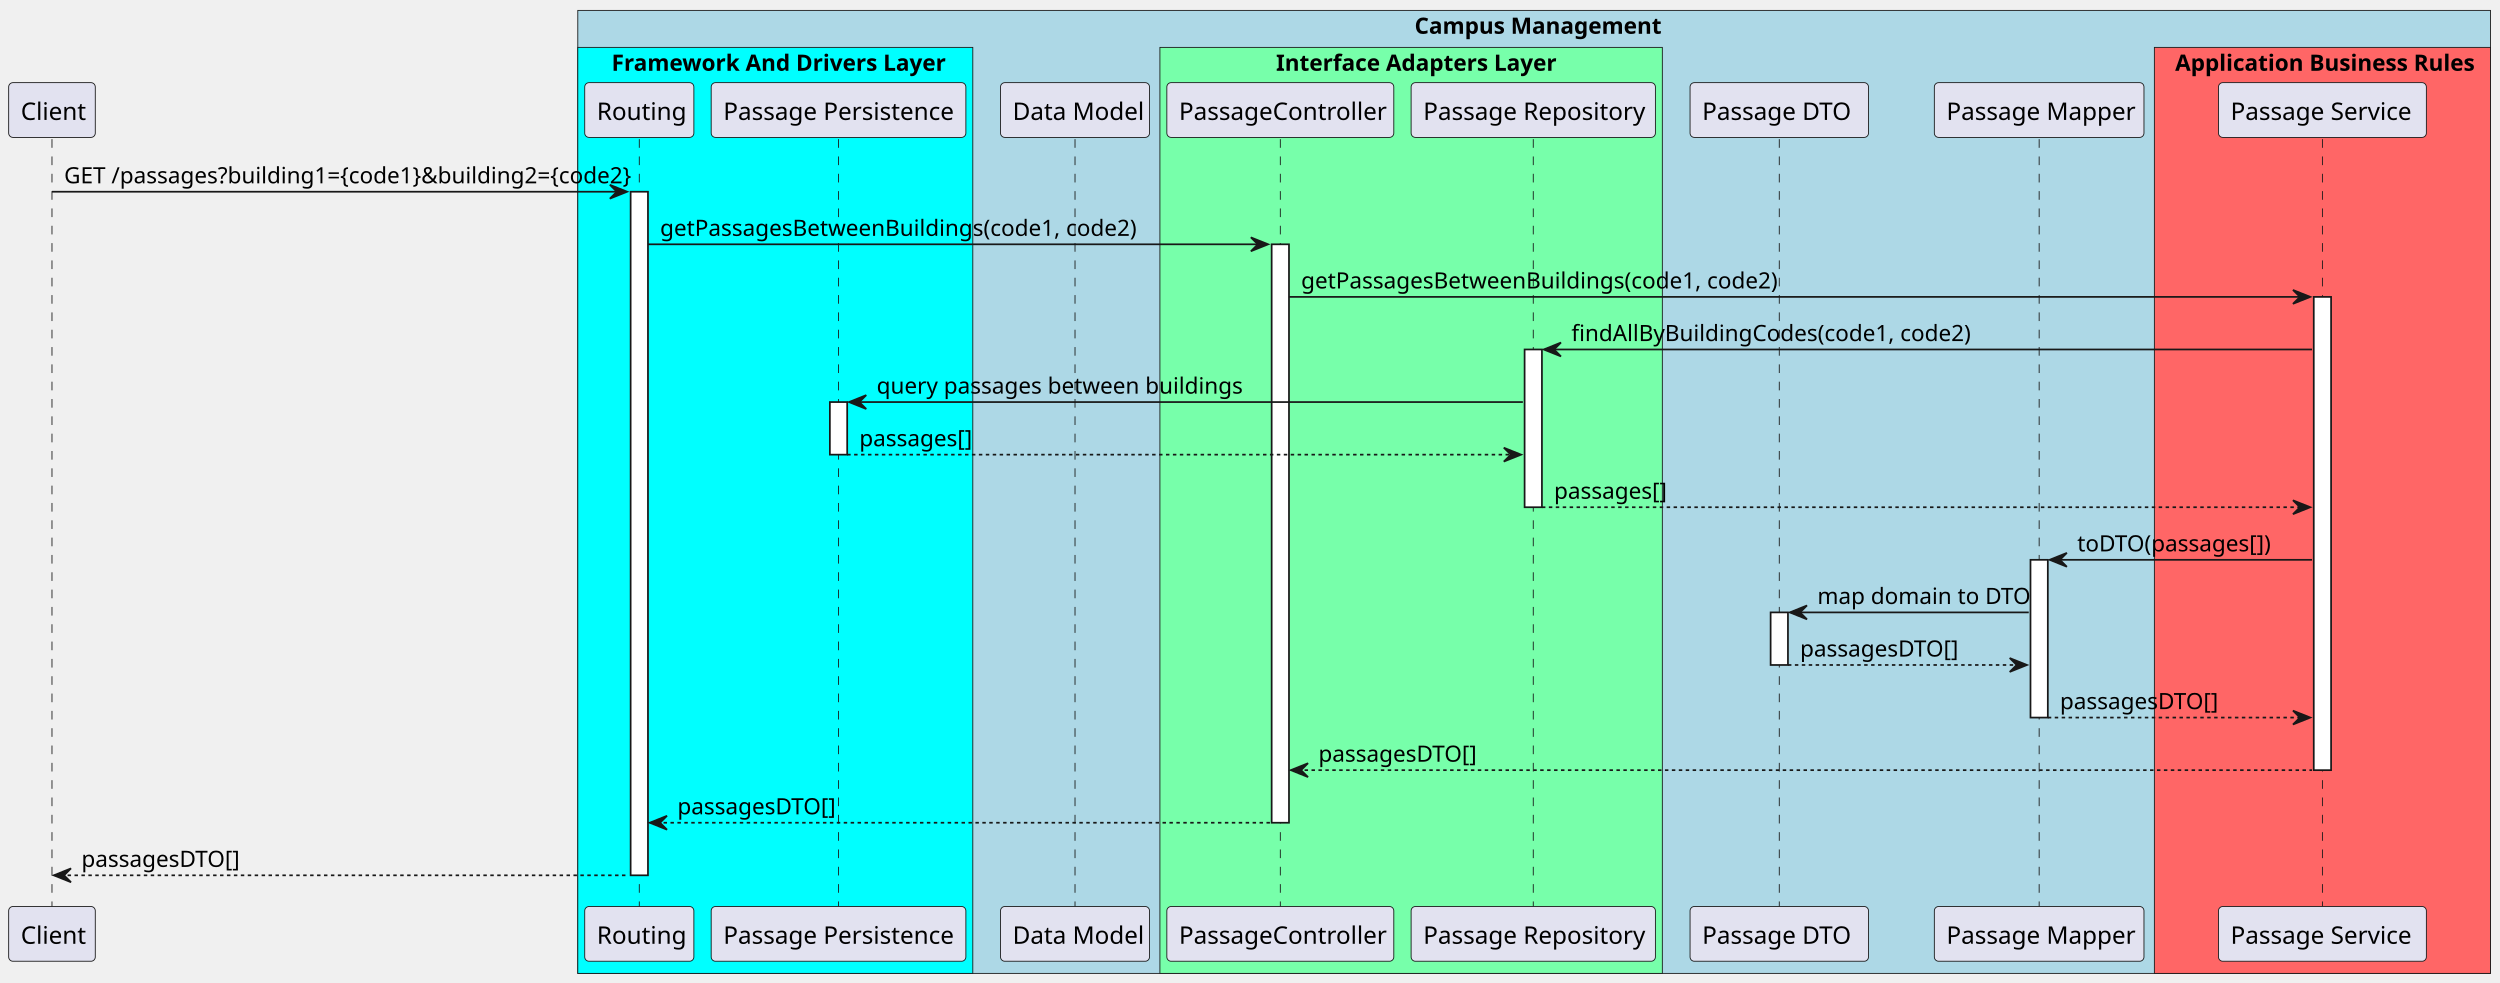
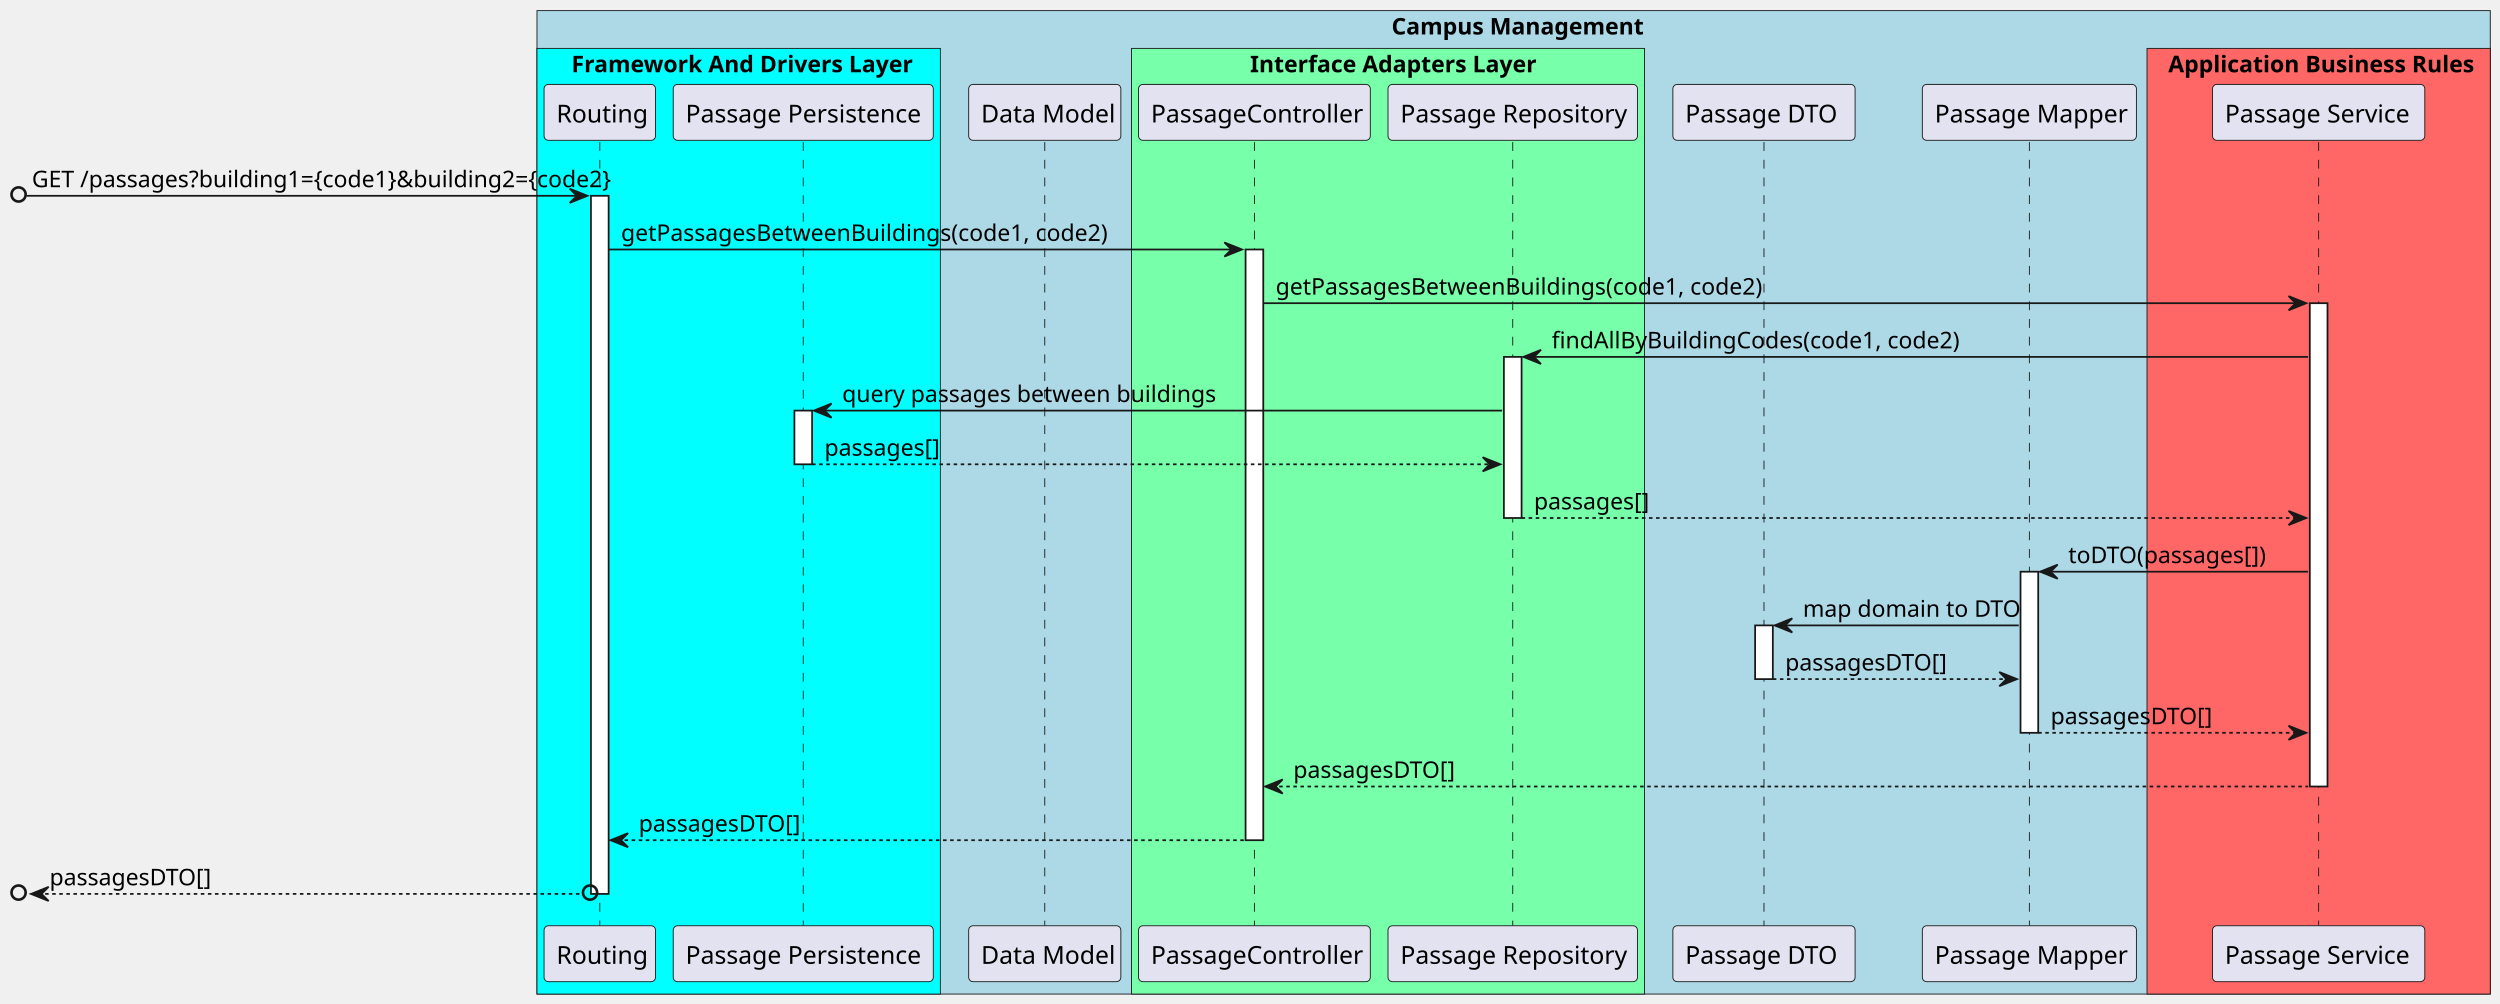
- <svg xmlns="http://www.w3.org/2000/svg" contentStyleType="text/css" height="567px" preserveAspectRatio="none" style="width:1443px;height:567px;background:#FFFFFF;" version="1.1" viewBox="0 0 1443 567" width="1443px" zoomAndPan="magnify">
+ <svg xmlns="http://www.w3.org/2000/svg" contentStyleType="text/css" height="567px" preserveAspectRatio="none" style="width:1413px;height:567px;background:#FFFFFF;" version="1.1" viewBox="0 0 1413 567" width="1413px" zoomAndPan="magnify">
  <defs />
  <g>
-     <rect fill="#ADD8E6" height="555.844" style="stroke:#181818;stroke-width:0.5;" width="1104" x="333.5" y="6" />
-     <text fill="#000000" font-family="sans-serif" font-size="13" font-weight="bold" lengthAdjust="spacing" textLength="138" x="816.5" y="19.495">Campus Management</text>
-     <rect fill="#00FFFF" height="534.492" style="stroke:#181818;stroke-width:0.5;" width="228" x="333.5" y="27.352" />
-     <text fill="#000000" font-family="sans-serif" font-size="13" font-weight="bold" lengthAdjust="spacing" textLength="189" x="353" y="40.847">Framework And Drivers Layer</text>
-     <rect fill="#77FFAA" height="534.492" style="stroke:#181818;stroke-width:0.5;" width="290" x="669.5" y="27.352" />
-     <text fill="#000000" font-family="sans-serif" font-size="13" font-weight="bold" lengthAdjust="spacing" textLength="156" x="736.5" y="40.847">Interface Adapters Layer</text>
-     <rect fill="#FF6666" height="534.492" style="stroke:#181818;stroke-width:0.5;" width="194" x="1243.5" y="27.352" />
-     <text fill="#000000" font-family="sans-serif" font-size="13" font-weight="bold" lengthAdjust="spacing" textLength="170" x="1255.5" y="40.847">Application Business Rules</text>
-     <line style="stroke:#181818;stroke-width:0.5;stroke-dasharray:5.0,5.0;" x1="30" x2="30" y1="80.312" y2="523.234" />
-     <line style="stroke:#181818;stroke-width:0.5;stroke-dasharray:5.0,5.0;" x1="369" x2="369" y1="80.312" y2="523.234" />
-     <rect fill="#FFFFFF" height="394.57" style="stroke:#181818;stroke-width:1.0;" width="10" x="364" y="110.664" />
-     <line style="stroke:#181818;stroke-width:0.5;stroke-dasharray:5.0,5.0;" x1="484" x2="484" y1="80.312" y2="523.234" />
-     <rect fill="#FFFFFF" height="30.352" style="stroke:#181818;stroke-width:1.0;" width="10" x="479" y="232.07" />
-     <line style="stroke:#181818;stroke-width:0.5;stroke-dasharray:5.0,5.0;" x1="620.5" x2="620.5" y1="80.312" y2="523.234" />
-     <line style="stroke:#181818;stroke-width:0.5;stroke-dasharray:5.0,5.0;" x1="739" x2="739" y1="80.312" y2="523.234" />
-     <rect fill="#FFFFFF" height="333.867" style="stroke:#181818;stroke-width:1.0;" width="10" x="734" y="141.016" />
-     <line style="stroke:#181818;stroke-width:0.5;stroke-dasharray:5.0,5.0;" x1="885" x2="885" y1="80.312" y2="523.234" />
-     <rect fill="#FFFFFF" height="91.055" style="stroke:#181818;stroke-width:1.0;" width="10" x="880" y="201.719" />
-     <line style="stroke:#181818;stroke-width:0.5;stroke-dasharray:5.0,5.0;" x1="1027" x2="1027" y1="80.312" y2="523.234" />
-     <rect fill="#FFFFFF" height="30.352" style="stroke:#181818;stroke-width:1.0;" width="10" x="1022" y="353.477" />
-     <line style="stroke:#181818;stroke-width:0.5;stroke-dasharray:5.0,5.0;" x1="1177" x2="1177" y1="80.312" y2="523.234" />
-     <rect fill="#FFFFFF" height="91.055" style="stroke:#181818;stroke-width:1.0;" width="10" x="1172" y="323.125" />
-     <line style="stroke:#181818;stroke-width:0.5;stroke-dasharray:5.0,5.0;" x1="1340.5" x2="1340.5" y1="80.312" y2="523.234" />
-     <rect fill="#FFFFFF" height="273.164" style="stroke:#181818;stroke-width:1.0;" width="10" x="1335.5" y="171.367" />
-     <rect fill="#E2E2F0" height="31.609" rx="2.5" ry="2.5" style="stroke:#181818;stroke-width:0.5;" width="50" x="5" y="47.703" />
-     <text fill="#000000" font-family="sans-serif" font-size="14" lengthAdjust="spacing" textLength="36" x="12" y="69.236">Client</text>
-     <rect fill="#E2E2F0" height="31.609" rx="2.5" ry="2.5" style="stroke:#181818;stroke-width:0.5;" width="63" x="337.5" y="47.703" />
-     <text fill="#000000" font-family="sans-serif" font-size="14" lengthAdjust="spacing" textLength="49" x="344.5" y="69.236">Routing</text>
-     <rect fill="#E2E2F0" height="31.609" rx="2.5" ry="2.5" style="stroke:#181818;stroke-width:0.5;" width="147" x="410.5" y="47.703" />
-     <text fill="#000000" font-family="sans-serif" font-size="14" lengthAdjust="spacing" textLength="133" x="417.5" y="69.236">Passage Persistence</text>
-     <rect fill="#E2E2F0" height="31.609" rx="2.5" ry="2.5" style="stroke:#181818;stroke-width:0.5;" width="86" x="577.5" y="47.703" />
-     <text fill="#000000" font-family="sans-serif" font-size="14" lengthAdjust="spacing" textLength="72" x="584.5" y="69.236">Data Model</text>
-     <rect fill="#E2E2F0" height="31.609" rx="2.5" ry="2.5" style="stroke:#181818;stroke-width:0.5;" width="131" x="673.5" y="47.703" />
-     <text fill="#000000" font-family="sans-serif" font-size="14" lengthAdjust="spacing" textLength="117" x="680.5" y="69.236">PassageController</text>
-     <rect fill="#E2E2F0" height="31.609" rx="2.5" ry="2.5" style="stroke:#181818;stroke-width:0.5;" width="141" x="814.5" y="47.703" />
-     <text fill="#000000" font-family="sans-serif" font-size="14" lengthAdjust="spacing" textLength="127" x="821.5" y="69.236">Passage Repository</text>
-     <rect fill="#E2E2F0" height="31.609" rx="2.5" ry="2.5" style="stroke:#181818;stroke-width:0.5;" width="103" x="975.5" y="47.703" />
-     <text fill="#000000" font-family="sans-serif" font-size="14" lengthAdjust="spacing" textLength="89" x="982.5" y="69.236">Passage DTO</text>
-     <rect fill="#E2E2F0" height="31.609" rx="2.5" ry="2.5" style="stroke:#181818;stroke-width:0.5;" width="121" x="1116.5" y="47.703" />
-     <text fill="#000000" font-family="sans-serif" font-size="14" lengthAdjust="spacing" textLength="107" x="1123.5" y="69.236">Passage Mapper</text>
-     <rect fill="#E2E2F0" height="31.609" rx="2.5" ry="2.5" style="stroke:#181818;stroke-width:0.5;" width="120" x="1280.5" y="47.703" />
-     <text fill="#000000" font-family="sans-serif" font-size="14" lengthAdjust="spacing" textLength="106" x="1287.5" y="69.236">Passage Service</text>
-     <rect fill="#E2E2F0" height="31.609" rx="2.5" ry="2.5" style="stroke:#181818;stroke-width:0.5;" width="50" x="5" y="523.234" />
-     <text fill="#000000" font-family="sans-serif" font-size="14" lengthAdjust="spacing" textLength="36" x="12" y="544.768">Client</text>
-     <rect fill="#E2E2F0" height="31.609" rx="2.5" ry="2.5" style="stroke:#181818;stroke-width:0.5;" width="63" x="337.5" y="523.234" />
-     <text fill="#000000" font-family="sans-serif" font-size="14" lengthAdjust="spacing" textLength="49" x="344.5" y="544.768">Routing</text>
-     <rect fill="#E2E2F0" height="31.609" rx="2.5" ry="2.5" style="stroke:#181818;stroke-width:0.5;" width="147" x="410.5" y="523.234" />
-     <text fill="#000000" font-family="sans-serif" font-size="14" lengthAdjust="spacing" textLength="133" x="417.5" y="544.768">Passage Persistence</text>
-     <rect fill="#E2E2F0" height="31.609" rx="2.5" ry="2.5" style="stroke:#181818;stroke-width:0.5;" width="86" x="577.5" y="523.234" />
-     <text fill="#000000" font-family="sans-serif" font-size="14" lengthAdjust="spacing" textLength="72" x="584.5" y="544.768">Data Model</text>
-     <rect fill="#E2E2F0" height="31.609" rx="2.5" ry="2.5" style="stroke:#181818;stroke-width:0.5;" width="131" x="673.5" y="523.234" />
-     <text fill="#000000" font-family="sans-serif" font-size="14" lengthAdjust="spacing" textLength="117" x="680.5" y="544.768">PassageController</text>
-     <rect fill="#E2E2F0" height="31.609" rx="2.5" ry="2.5" style="stroke:#181818;stroke-width:0.5;" width="141" x="814.5" y="523.234" />
-     <text fill="#000000" font-family="sans-serif" font-size="14" lengthAdjust="spacing" textLength="127" x="821.5" y="544.768">Passage Repository</text>
-     <rect fill="#E2E2F0" height="31.609" rx="2.5" ry="2.5" style="stroke:#181818;stroke-width:0.5;" width="103" x="975.5" y="523.234" />
-     <text fill="#000000" font-family="sans-serif" font-size="14" lengthAdjust="spacing" textLength="89" x="982.5" y="544.768">Passage DTO</text>
-     <rect fill="#E2E2F0" height="31.609" rx="2.5" ry="2.5" style="stroke:#181818;stroke-width:0.5;" width="121" x="1116.5" y="523.234" />
-     <text fill="#000000" font-family="sans-serif" font-size="14" lengthAdjust="spacing" textLength="107" x="1123.5" y="544.768">Passage Mapper</text>
-     <rect fill="#E2E2F0" height="31.609" rx="2.5" ry="2.5" style="stroke:#181818;stroke-width:0.5;" width="120" x="1280.5" y="523.234" />
-     <text fill="#000000" font-family="sans-serif" font-size="14" lengthAdjust="spacing" textLength="106" x="1287.5" y="544.768">Passage Service</text>
-     <polygon fill="#181818" points="352,106.664,362,110.664,352,114.664,356,110.664" style="stroke:#181818;stroke-width:1.0;" />
-     <line style="stroke:#181818;stroke-width:1.0;" x1="30" x2="358" y1="110.664" y2="110.664" />
-     <text fill="#000000" font-family="sans-serif" font-size="13" lengthAdjust="spacing" textLength="310" x="37" y="105.808">GET /passages?building1={code1}&amp;building2={code2}</text>
-     <polygon fill="#181818" points="722,137.016,732,141.016,722,145.016,726,141.016" style="stroke:#181818;stroke-width:1.0;" />
-     <line style="stroke:#181818;stroke-width:1.0;" x1="374" x2="728" y1="141.016" y2="141.016" />
-     <text fill="#000000" font-family="sans-serif" font-size="13" lengthAdjust="spacing" textLength="265" x="381" y="136.159">getPassagesBetweenBuildings(code1, code2)</text>
-     <polygon fill="#181818" points="1323.5,167.367,1333.5,171.367,1323.5,175.367,1327.5,171.367" style="stroke:#181818;stroke-width:1.0;" />
-     <line style="stroke:#181818;stroke-width:1.0;" x1="744" x2="1329.5" y1="171.367" y2="171.367" />
-     <text fill="#000000" font-family="sans-serif" font-size="13" lengthAdjust="spacing" textLength="265" x="751" y="166.511">getPassagesBetweenBuildings(code1, code2)</text>
-     <polygon fill="#181818" points="901,197.719,891,201.719,901,205.719,897,201.719" style="stroke:#181818;stroke-width:1.0;" />
-     <line style="stroke:#181818;stroke-width:1.0;" x1="895" x2="1334.5" y1="201.719" y2="201.719" />
-     <text fill="#000000" font-family="sans-serif" font-size="13" lengthAdjust="spacing" textLength="220" x="907" y="196.862">findAllByBuildingCodes(code1, code2)</text>
-     <polygon fill="#181818" points="500,228.07,490,232.07,500,236.07,496,232.07" style="stroke:#181818;stroke-width:1.0;" />
-     <line style="stroke:#181818;stroke-width:1.0;" x1="494" x2="879" y1="232.07" y2="232.07" />
-     <text fill="#000000" font-family="sans-serif" font-size="13" lengthAdjust="spacing" textLength="199" x="506" y="227.214">query passages between buildings</text>
-     <polygon fill="#181818" points="868,258.422,878,262.422,868,266.422,872,262.422" style="stroke:#181818;stroke-width:1.0;" />
-     <line style="stroke:#181818;stroke-width:1.0;stroke-dasharray:2.0,2.0;" x1="489" x2="874" y1="262.422" y2="262.422" />
-     <text fill="#000000" font-family="sans-serif" font-size="13" lengthAdjust="spacing" textLength="64" x="496" y="257.565">passages[]</text>
-     <polygon fill="#181818" points="1323.5,288.773,1333.5,292.773,1323.5,296.773,1327.5,292.773" style="stroke:#181818;stroke-width:1.0;" />
-     <line style="stroke:#181818;stroke-width:1.0;stroke-dasharray:2.0,2.0;" x1="890" x2="1329.5" y1="292.773" y2="292.773" />
-     <text fill="#000000" font-family="sans-serif" font-size="13" lengthAdjust="spacing" textLength="64" x="897" y="287.917">passages[]</text>
-     <polygon fill="#181818" points="1193,319.125,1183,323.125,1193,327.125,1189,323.125" style="stroke:#181818;stroke-width:1.0;" />
-     <line style="stroke:#181818;stroke-width:1.0;" x1="1187" x2="1334.5" y1="323.125" y2="323.125" />
-     <text fill="#000000" font-family="sans-serif" font-size="13" lengthAdjust="spacing" textLength="109" x="1199" y="318.269">toDTO(passages[])</text>
-     <polygon fill="#181818" points="1043,349.477,1033,353.477,1043,357.477,1039,353.477" style="stroke:#181818;stroke-width:1.0;" />
-     <line style="stroke:#181818;stroke-width:1.0;" x1="1037" x2="1171" y1="353.477" y2="353.477" />
-     <text fill="#000000" font-family="sans-serif" font-size="13" lengthAdjust="spacing" textLength="116" x="1049" y="348.62">map domain to DTO</text>
-     <polygon fill="#181818" points="1160,379.828,1170,383.828,1160,387.828,1164,383.828" style="stroke:#181818;stroke-width:1.0;" />
-     <line style="stroke:#181818;stroke-width:1.0;stroke-dasharray:2.0,2.0;" x1="1032" x2="1166" y1="383.828" y2="383.828" />
-     <text fill="#000000" font-family="sans-serif" font-size="13" lengthAdjust="spacing" textLength="90" x="1039" y="378.972">passagesDTO[]</text>
-     <polygon fill="#181818" points="1323.5,410.18,1333.5,414.18,1323.5,418.18,1327.5,414.18" style="stroke:#181818;stroke-width:1.0;" />
-     <line style="stroke:#181818;stroke-width:1.0;stroke-dasharray:2.0,2.0;" x1="1182" x2="1329.5" y1="414.18" y2="414.18" />
-     <text fill="#000000" font-family="sans-serif" font-size="13" lengthAdjust="spacing" textLength="90" x="1189" y="409.323">passagesDTO[]</text>
-     <polygon fill="#181818" points="755,440.531,745,444.531,755,448.531,751,444.531" style="stroke:#181818;stroke-width:1.0;" />
-     <line style="stroke:#181818;stroke-width:1.0;stroke-dasharray:2.0,2.0;" x1="749" x2="1334.5" y1="444.531" y2="444.531" />
-     <text fill="#000000" font-family="sans-serif" font-size="13" lengthAdjust="spacing" textLength="90" x="761" y="439.675">passagesDTO[]</text>
-     <polygon fill="#181818" points="385,470.883,375,474.883,385,478.883,381,474.883" style="stroke:#181818;stroke-width:1.0;" />
-     <line style="stroke:#181818;stroke-width:1.0;stroke-dasharray:2.0,2.0;" x1="379" x2="733" y1="474.883" y2="474.883" />
-     <text fill="#000000" font-family="sans-serif" font-size="13" lengthAdjust="spacing" textLength="90" x="391" y="470.026">passagesDTO[]</text>
-     <polygon fill="#181818" points="41,501.234,31,505.234,41,509.234,37,505.234" style="stroke:#181818;stroke-width:1.0;" />
-     <line style="stroke:#181818;stroke-width:1.0;stroke-dasharray:2.0,2.0;" x1="35" x2="363" y1="505.234" y2="505.234" />
-     <text fill="#000000" font-family="sans-serif" font-size="13" lengthAdjust="spacing" textLength="90" x="47" y="500.378">passagesDTO[]</text>
+     <rect fill="#ADD8E6" height="555.844" style="stroke:#181818;stroke-width:0.5;" width="1104" x="303.5" y="6" />
+     <text fill="#000000" font-family="sans-serif" font-size="13" font-weight="bold" lengthAdjust="spacing" textLength="138" x="786.5" y="19.495">Campus Management</text>
+     <rect fill="#00FFFF" height="534.492" style="stroke:#181818;stroke-width:0.5;" width="228" x="303.5" y="27.352" />
+     <text fill="#000000" font-family="sans-serif" font-size="13" font-weight="bold" lengthAdjust="spacing" textLength="189" x="323" y="40.847">Framework And Drivers Layer</text>
+     <rect fill="#77FFAA" height="534.492" style="stroke:#181818;stroke-width:0.5;" width="290" x="639.5" y="27.352" />
+     <text fill="#000000" font-family="sans-serif" font-size="13" font-weight="bold" lengthAdjust="spacing" textLength="156" x="706.5" y="40.847">Interface Adapters Layer</text>
+     <rect fill="#FF6666" height="534.492" style="stroke:#181818;stroke-width:0.5;" width="194" x="1213.5" y="27.352" />
+     <text fill="#000000" font-family="sans-serif" font-size="13" font-weight="bold" lengthAdjust="spacing" textLength="170" x="1225.5" y="40.847">Application Business Rules</text>
+     <line style="stroke:#181818;stroke-width:0.5;stroke-dasharray:5.0,5.0;" x1="339" x2="339" y1="80.312" y2="523.234" />
+     <rect fill="#FFFFFF" height="394.57" style="stroke:#181818;stroke-width:1.0;" width="10" x="334" y="110.664" />
+     <line style="stroke:#181818;stroke-width:0.5;stroke-dasharray:5.0,5.0;" x1="454" x2="454" y1="80.312" y2="523.234" />
+     <rect fill="#FFFFFF" height="30.352" style="stroke:#181818;stroke-width:1.0;" width="10" x="449" y="232.07" />
+     <line style="stroke:#181818;stroke-width:0.5;stroke-dasharray:5.0,5.0;" x1="590.5" x2="590.5" y1="80.312" y2="523.234" />
+     <line style="stroke:#181818;stroke-width:0.5;stroke-dasharray:5.0,5.0;" x1="709" x2="709" y1="80.312" y2="523.234" />
+     <rect fill="#FFFFFF" height="333.867" style="stroke:#181818;stroke-width:1.0;" width="10" x="704" y="141.016" />
+     <line style="stroke:#181818;stroke-width:0.5;stroke-dasharray:5.0,5.0;" x1="855" x2="855" y1="80.312" y2="523.234" />
+     <rect fill="#FFFFFF" height="91.055" style="stroke:#181818;stroke-width:1.0;" width="10" x="850" y="201.719" />
+     <line style="stroke:#181818;stroke-width:0.5;stroke-dasharray:5.0,5.0;" x1="997" x2="997" y1="80.312" y2="523.234" />
+     <rect fill="#FFFFFF" height="30.352" style="stroke:#181818;stroke-width:1.0;" width="10" x="992" y="353.477" />
+     <line style="stroke:#181818;stroke-width:0.5;stroke-dasharray:5.0,5.0;" x1="1147" x2="1147" y1="80.312" y2="523.234" />
+     <rect fill="#FFFFFF" height="91.055" style="stroke:#181818;stroke-width:1.0;" width="10" x="1142" y="323.125" />
+     <line style="stroke:#181818;stroke-width:0.5;stroke-dasharray:5.0,5.0;" x1="1310.5" x2="1310.5" y1="80.312" y2="523.234" />
+     <rect fill="#FFFFFF" height="273.164" style="stroke:#181818;stroke-width:1.0;" width="10" x="1305.5" y="171.367" />
+     <rect fill="#E2E2F0" height="31.609" rx="2.5" ry="2.5" style="stroke:#181818;stroke-width:0.5;" width="63" x="307.5" y="47.703" />
+     <text fill="#000000" font-family="sans-serif" font-size="14" lengthAdjust="spacing" textLength="49" x="314.5" y="69.236">Routing</text>
+     <rect fill="#E2E2F0" height="31.609" rx="2.5" ry="2.5" style="stroke:#181818;stroke-width:0.5;" width="147" x="380.5" y="47.703" />
+     <text fill="#000000" font-family="sans-serif" font-size="14" lengthAdjust="spacing" textLength="133" x="387.5" y="69.236">Passage Persistence</text>
+     <rect fill="#E2E2F0" height="31.609" rx="2.5" ry="2.5" style="stroke:#181818;stroke-width:0.5;" width="86" x="547.5" y="47.703" />
+     <text fill="#000000" font-family="sans-serif" font-size="14" lengthAdjust="spacing" textLength="72" x="554.5" y="69.236">Data Model</text>
+     <rect fill="#E2E2F0" height="31.609" rx="2.5" ry="2.5" style="stroke:#181818;stroke-width:0.5;" width="131" x="643.5" y="47.703" />
+     <text fill="#000000" font-family="sans-serif" font-size="14" lengthAdjust="spacing" textLength="117" x="650.5" y="69.236">PassageController</text>
+     <rect fill="#E2E2F0" height="31.609" rx="2.5" ry="2.5" style="stroke:#181818;stroke-width:0.5;" width="141" x="784.5" y="47.703" />
+     <text fill="#000000" font-family="sans-serif" font-size="14" lengthAdjust="spacing" textLength="127" x="791.5" y="69.236">Passage Repository</text>
+     <rect fill="#E2E2F0" height="31.609" rx="2.5" ry="2.5" style="stroke:#181818;stroke-width:0.5;" width="103" x="945.5" y="47.703" />
+     <text fill="#000000" font-family="sans-serif" font-size="14" lengthAdjust="spacing" textLength="89" x="952.5" y="69.236">Passage DTO</text>
+     <rect fill="#E2E2F0" height="31.609" rx="2.5" ry="2.5" style="stroke:#181818;stroke-width:0.5;" width="121" x="1086.5" y="47.703" />
+     <text fill="#000000" font-family="sans-serif" font-size="14" lengthAdjust="spacing" textLength="107" x="1093.5" y="69.236">Passage Mapper</text>
+     <rect fill="#E2E2F0" height="31.609" rx="2.5" ry="2.5" style="stroke:#181818;stroke-width:0.5;" width="120" x="1250.5" y="47.703" />
+     <text fill="#000000" font-family="sans-serif" font-size="14" lengthAdjust="spacing" textLength="106" x="1257.5" y="69.236">Passage Service</text>
+     <rect fill="#E2E2F0" height="31.609" rx="2.5" ry="2.5" style="stroke:#181818;stroke-width:0.5;" width="63" x="307.5" y="523.234" />
+     <text fill="#000000" font-family="sans-serif" font-size="14" lengthAdjust="spacing" textLength="49" x="314.5" y="544.768">Routing</text>
+     <rect fill="#E2E2F0" height="31.609" rx="2.5" ry="2.5" style="stroke:#181818;stroke-width:0.5;" width="147" x="380.5" y="523.234" />
+     <text fill="#000000" font-family="sans-serif" font-size="14" lengthAdjust="spacing" textLength="133" x="387.5" y="544.768">Passage Persistence</text>
+     <rect fill="#E2E2F0" height="31.609" rx="2.5" ry="2.5" style="stroke:#181818;stroke-width:0.5;" width="86" x="547.5" y="523.234" />
+     <text fill="#000000" font-family="sans-serif" font-size="14" lengthAdjust="spacing" textLength="72" x="554.5" y="544.768">Data Model</text>
+     <rect fill="#E2E2F0" height="31.609" rx="2.5" ry="2.5" style="stroke:#181818;stroke-width:0.5;" width="131" x="643.5" y="523.234" />
+     <text fill="#000000" font-family="sans-serif" font-size="14" lengthAdjust="spacing" textLength="117" x="650.5" y="544.768">PassageController</text>
+     <rect fill="#E2E2F0" height="31.609" rx="2.5" ry="2.5" style="stroke:#181818;stroke-width:0.5;" width="141" x="784.5" y="523.234" />
+     <text fill="#000000" font-family="sans-serif" font-size="14" lengthAdjust="spacing" textLength="127" x="791.5" y="544.768">Passage Repository</text>
+     <rect fill="#E2E2F0" height="31.609" rx="2.5" ry="2.5" style="stroke:#181818;stroke-width:0.5;" width="103" x="945.5" y="523.234" />
+     <text fill="#000000" font-family="sans-serif" font-size="14" lengthAdjust="spacing" textLength="89" x="952.5" y="544.768">Passage DTO</text>
+     <rect fill="#E2E2F0" height="31.609" rx="2.5" ry="2.5" style="stroke:#181818;stroke-width:0.5;" width="121" x="1086.5" y="523.234" />
+     <text fill="#000000" font-family="sans-serif" font-size="14" lengthAdjust="spacing" textLength="107" x="1093.5" y="544.768">Passage Mapper</text>
+     <rect fill="#E2E2F0" height="31.609" rx="2.5" ry="2.5" style="stroke:#181818;stroke-width:0.5;" width="120" x="1250.5" y="523.234" />
+     <text fill="#000000" font-family="sans-serif" font-size="14" lengthAdjust="spacing" textLength="106" x="1257.5" y="544.768">Passage Service</text>
+     <ellipse cx="10.5" cy="109.914" fill="none" rx="4" ry="4" style="stroke:#181818;stroke-width:1.5;" />
+     <polygon fill="#181818" points="322,106.664,332,110.664,322,114.664,326,110.664" style="stroke:#181818;stroke-width:1.0;" />
+     <line style="stroke:#181818;stroke-width:1.0;" x1="15" x2="328" y1="110.664" y2="110.664" />
+     <text fill="#000000" font-family="sans-serif" font-size="13" lengthAdjust="spacing" textLength="310" x="18" y="105.808">GET /passages?building1={code1}&amp;building2={code2}</text>
+     <polygon fill="#181818" points="692,137.016,702,141.016,692,145.016,696,141.016" style="stroke:#181818;stroke-width:1.0;" />
+     <line style="stroke:#181818;stroke-width:1.0;" x1="344" x2="698" y1="141.016" y2="141.016" />
+     <text fill="#000000" font-family="sans-serif" font-size="13" lengthAdjust="spacing" textLength="265" x="351" y="136.159">getPassagesBetweenBuildings(code1, code2)</text>
+     <polygon fill="#181818" points="1293.5,167.367,1303.5,171.367,1293.5,175.367,1297.5,171.367" style="stroke:#181818;stroke-width:1.0;" />
+     <line style="stroke:#181818;stroke-width:1.0;" x1="714" x2="1299.5" y1="171.367" y2="171.367" />
+     <text fill="#000000" font-family="sans-serif" font-size="13" lengthAdjust="spacing" textLength="265" x="721" y="166.511">getPassagesBetweenBuildings(code1, code2)</text>
+     <polygon fill="#181818" points="871,197.719,861,201.719,871,205.719,867,201.719" style="stroke:#181818;stroke-width:1.0;" />
+     <line style="stroke:#181818;stroke-width:1.0;" x1="865" x2="1304.5" y1="201.719" y2="201.719" />
+     <text fill="#000000" font-family="sans-serif" font-size="13" lengthAdjust="spacing" textLength="220" x="877" y="196.862">findAllByBuildingCodes(code1, code2)</text>
+     <polygon fill="#181818" points="470,228.07,460,232.07,470,236.07,466,232.07" style="stroke:#181818;stroke-width:1.0;" />
+     <line style="stroke:#181818;stroke-width:1.0;" x1="464" x2="849" y1="232.07" y2="232.07" />
+     <text fill="#000000" font-family="sans-serif" font-size="13" lengthAdjust="spacing" textLength="199" x="476" y="227.214">query passages between buildings</text>
+     <polygon fill="#181818" points="838,258.422,848,262.422,838,266.422,842,262.422" style="stroke:#181818;stroke-width:1.0;" />
+     <line style="stroke:#181818;stroke-width:1.0;stroke-dasharray:2.0,2.0;" x1="459" x2="844" y1="262.422" y2="262.422" />
+     <text fill="#000000" font-family="sans-serif" font-size="13" lengthAdjust="spacing" textLength="64" x="466" y="257.565">passages[]</text>
+     <polygon fill="#181818" points="1293.5,288.773,1303.5,292.773,1293.5,296.773,1297.5,292.773" style="stroke:#181818;stroke-width:1.0;" />
+     <line style="stroke:#181818;stroke-width:1.0;stroke-dasharray:2.0,2.0;" x1="860" x2="1299.5" y1="292.773" y2="292.773" />
+     <text fill="#000000" font-family="sans-serif" font-size="13" lengthAdjust="spacing" textLength="64" x="867" y="287.917">passages[]</text>
+     <polygon fill="#181818" points="1163,319.125,1153,323.125,1163,327.125,1159,323.125" style="stroke:#181818;stroke-width:1.0;" />
+     <line style="stroke:#181818;stroke-width:1.0;" x1="1157" x2="1304.5" y1="323.125" y2="323.125" />
+     <text fill="#000000" font-family="sans-serif" font-size="13" lengthAdjust="spacing" textLength="109" x="1169" y="318.269">toDTO(passages[])</text>
+     <polygon fill="#181818" points="1013,349.477,1003,353.477,1013,357.477,1009,353.477" style="stroke:#181818;stroke-width:1.0;" />
+     <line style="stroke:#181818;stroke-width:1.0;" x1="1007" x2="1141" y1="353.477" y2="353.477" />
+     <text fill="#000000" font-family="sans-serif" font-size="13" lengthAdjust="spacing" textLength="116" x="1019" y="348.62">map domain to DTO</text>
+     <polygon fill="#181818" points="1130,379.828,1140,383.828,1130,387.828,1134,383.828" style="stroke:#181818;stroke-width:1.0;" />
+     <line style="stroke:#181818;stroke-width:1.0;stroke-dasharray:2.0,2.0;" x1="1002" x2="1136" y1="383.828" y2="383.828" />
+     <text fill="#000000" font-family="sans-serif" font-size="13" lengthAdjust="spacing" textLength="90" x="1009" y="378.972">passagesDTO[]</text>
+     <polygon fill="#181818" points="1293.5,410.18,1303.5,414.18,1293.5,418.18,1297.5,414.18" style="stroke:#181818;stroke-width:1.0;" />
+     <line style="stroke:#181818;stroke-width:1.0;stroke-dasharray:2.0,2.0;" x1="1152" x2="1299.5" y1="414.18" y2="414.18" />
+     <text fill="#000000" font-family="sans-serif" font-size="13" lengthAdjust="spacing" textLength="90" x="1159" y="409.323">passagesDTO[]</text>
+     <polygon fill="#181818" points="725,440.531,715,444.531,725,448.531,721,444.531" style="stroke:#181818;stroke-width:1.0;" />
+     <line style="stroke:#181818;stroke-width:1.0;stroke-dasharray:2.0,2.0;" x1="719" x2="1304.5" y1="444.531" y2="444.531" />
+     <text fill="#000000" font-family="sans-serif" font-size="13" lengthAdjust="spacing" textLength="90" x="731" y="439.675">passagesDTO[]</text>
+     <polygon fill="#181818" points="355,470.883,345,474.883,355,478.883,351,474.883" style="stroke:#181818;stroke-width:1.0;" />
+     <line style="stroke:#181818;stroke-width:1.0;stroke-dasharray:2.0,2.0;" x1="349" x2="703" y1="474.883" y2="474.883" />
+     <text fill="#000000" font-family="sans-serif" font-size="13" lengthAdjust="spacing" textLength="90" x="361" y="470.026">passagesDTO[]</text>
+     <ellipse cx="10.5" cy="504.484" fill="none" rx="4" ry="4" style="stroke:#181818;stroke-width:1.5;" />
+     <polygon fill="#181818" points="27.5,501.234,17.5,505.234,27.5,509.234,23.5,505.234" style="stroke:#181818;stroke-width:1.0;" />
+     <ellipse cx="333.5" cy="504.484" fill="none" rx="4" ry="4" style="stroke:#181818;stroke-width:1.5;" />
+     <line style="stroke:#181818;stroke-width:1.0;stroke-dasharray:2.0,2.0;" x1="25.5" x2="329" y1="505.234" y2="505.234" />
+     <text fill="#000000" font-family="sans-serif" font-size="13" lengthAdjust="spacing" textLength="90" x="28" y="500.378">passagesDTO[]</text>
  </g>
</svg>
